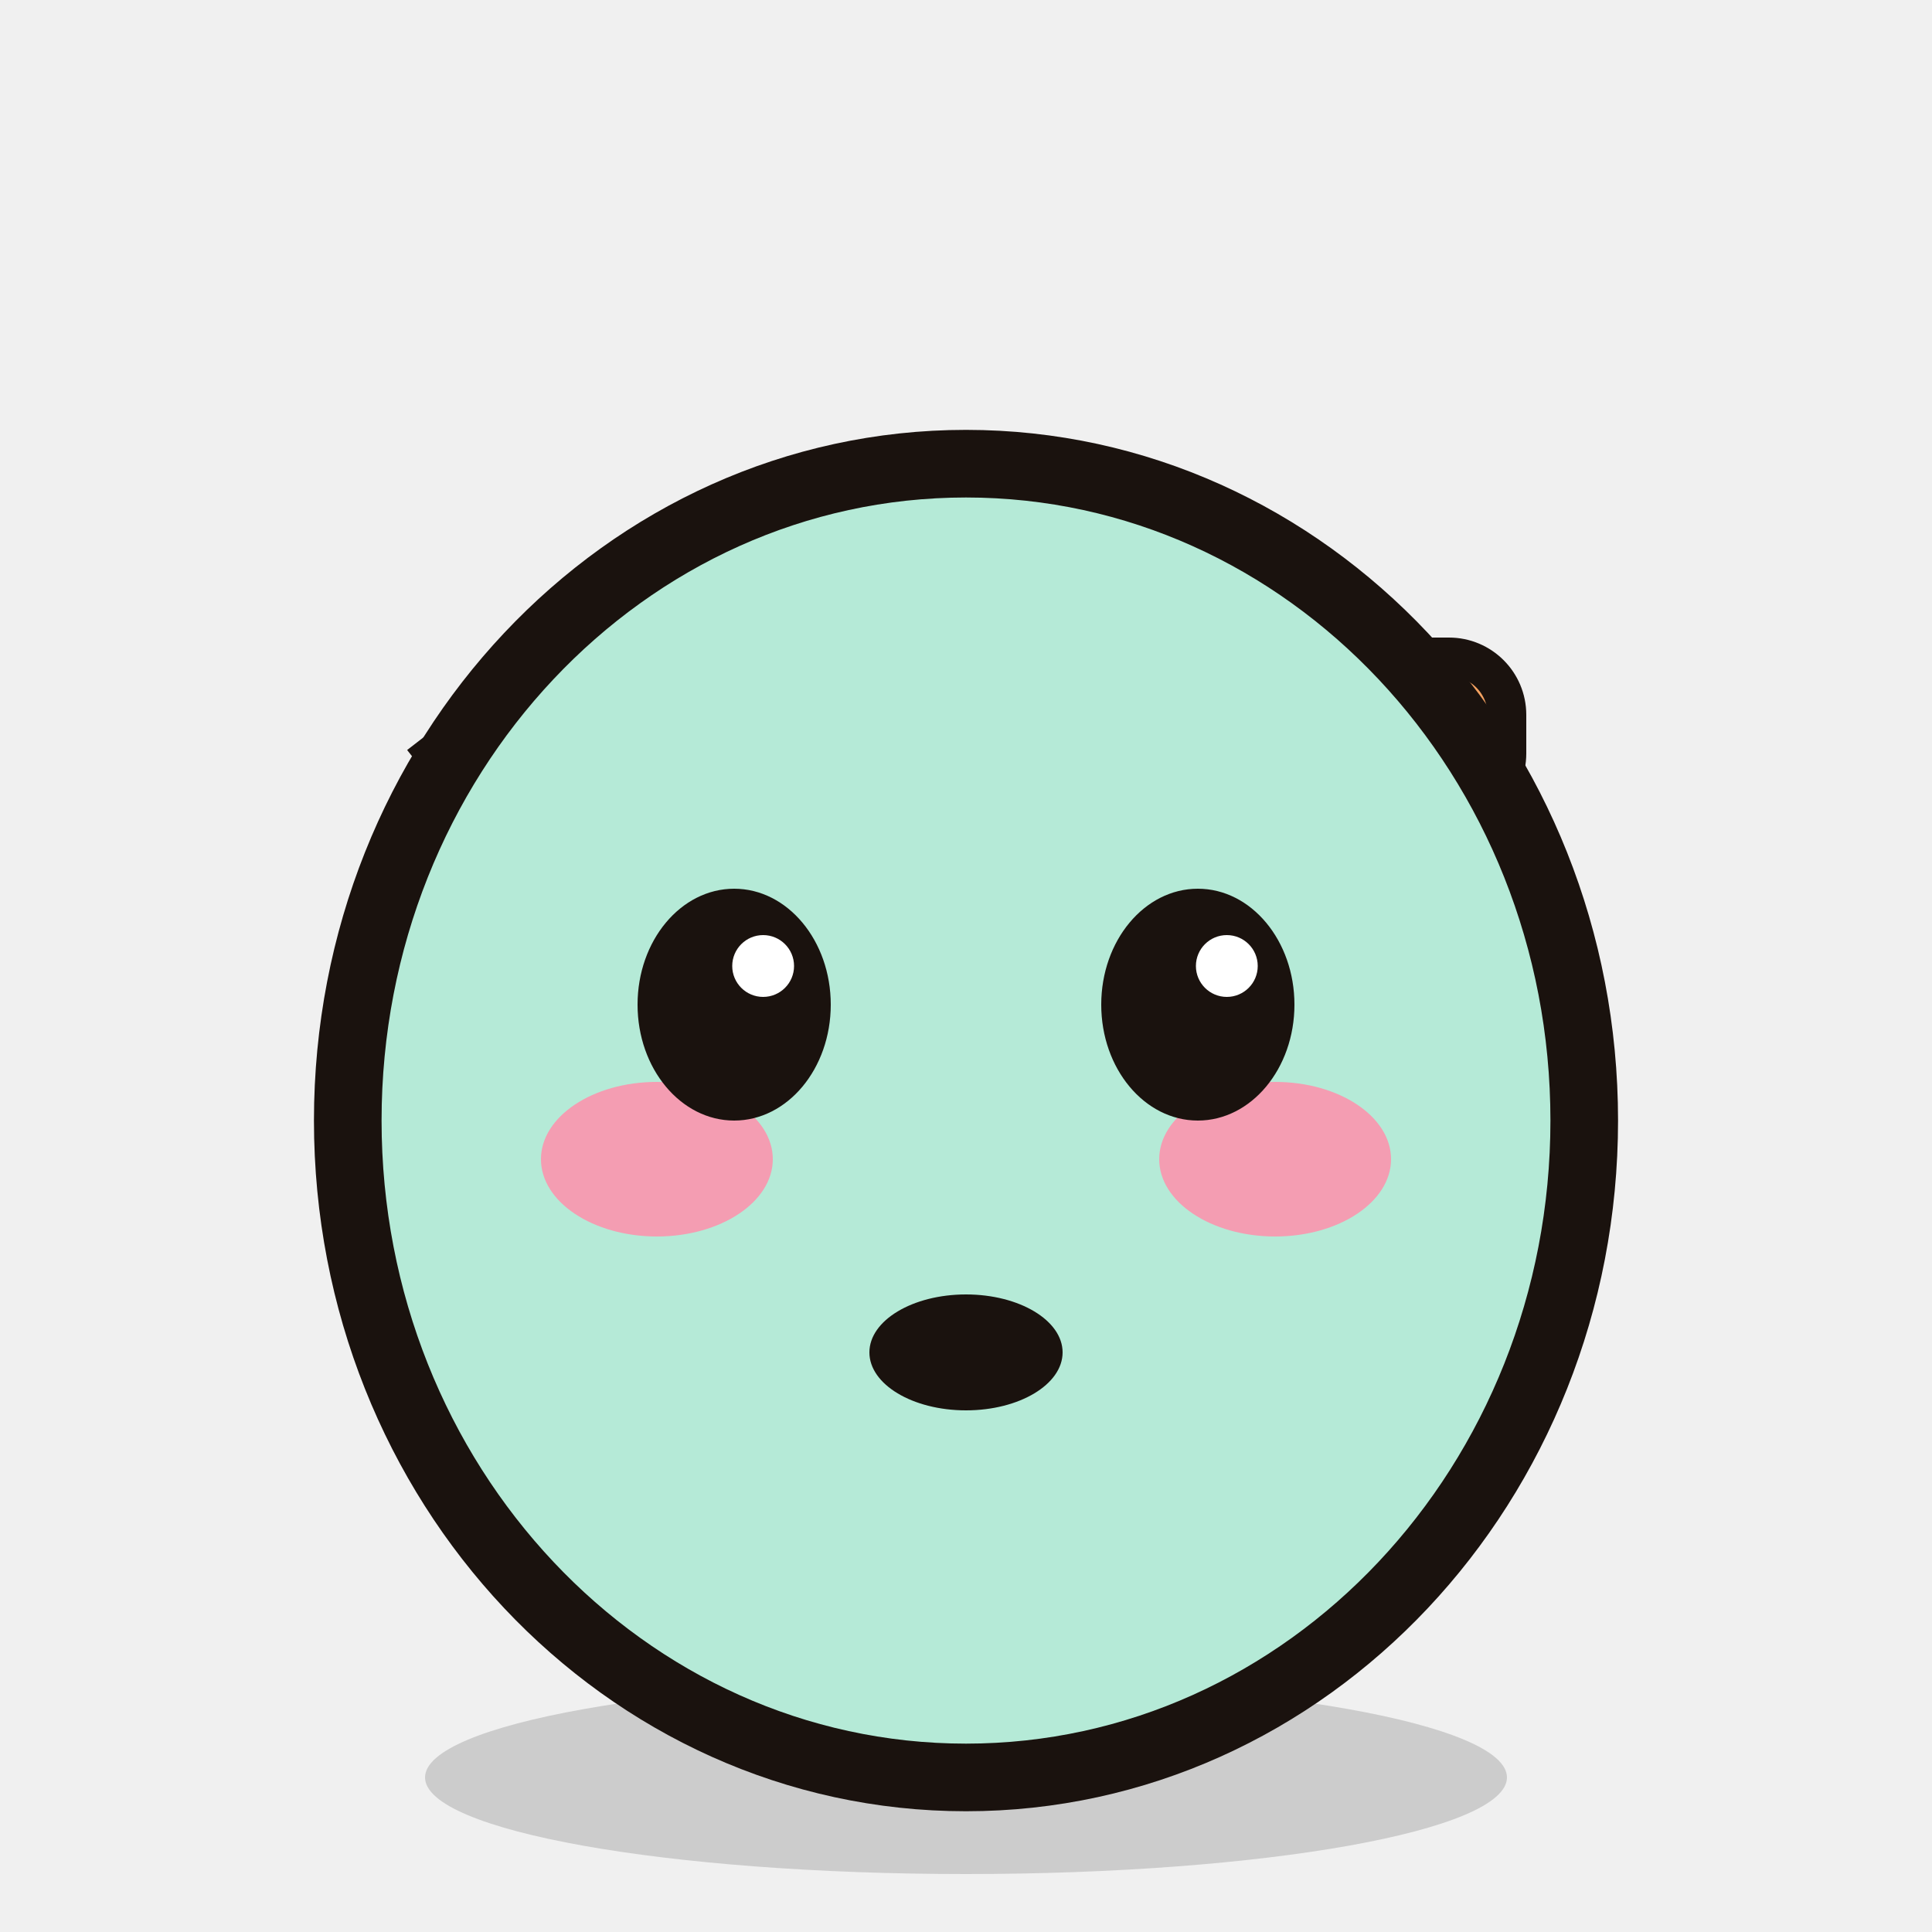
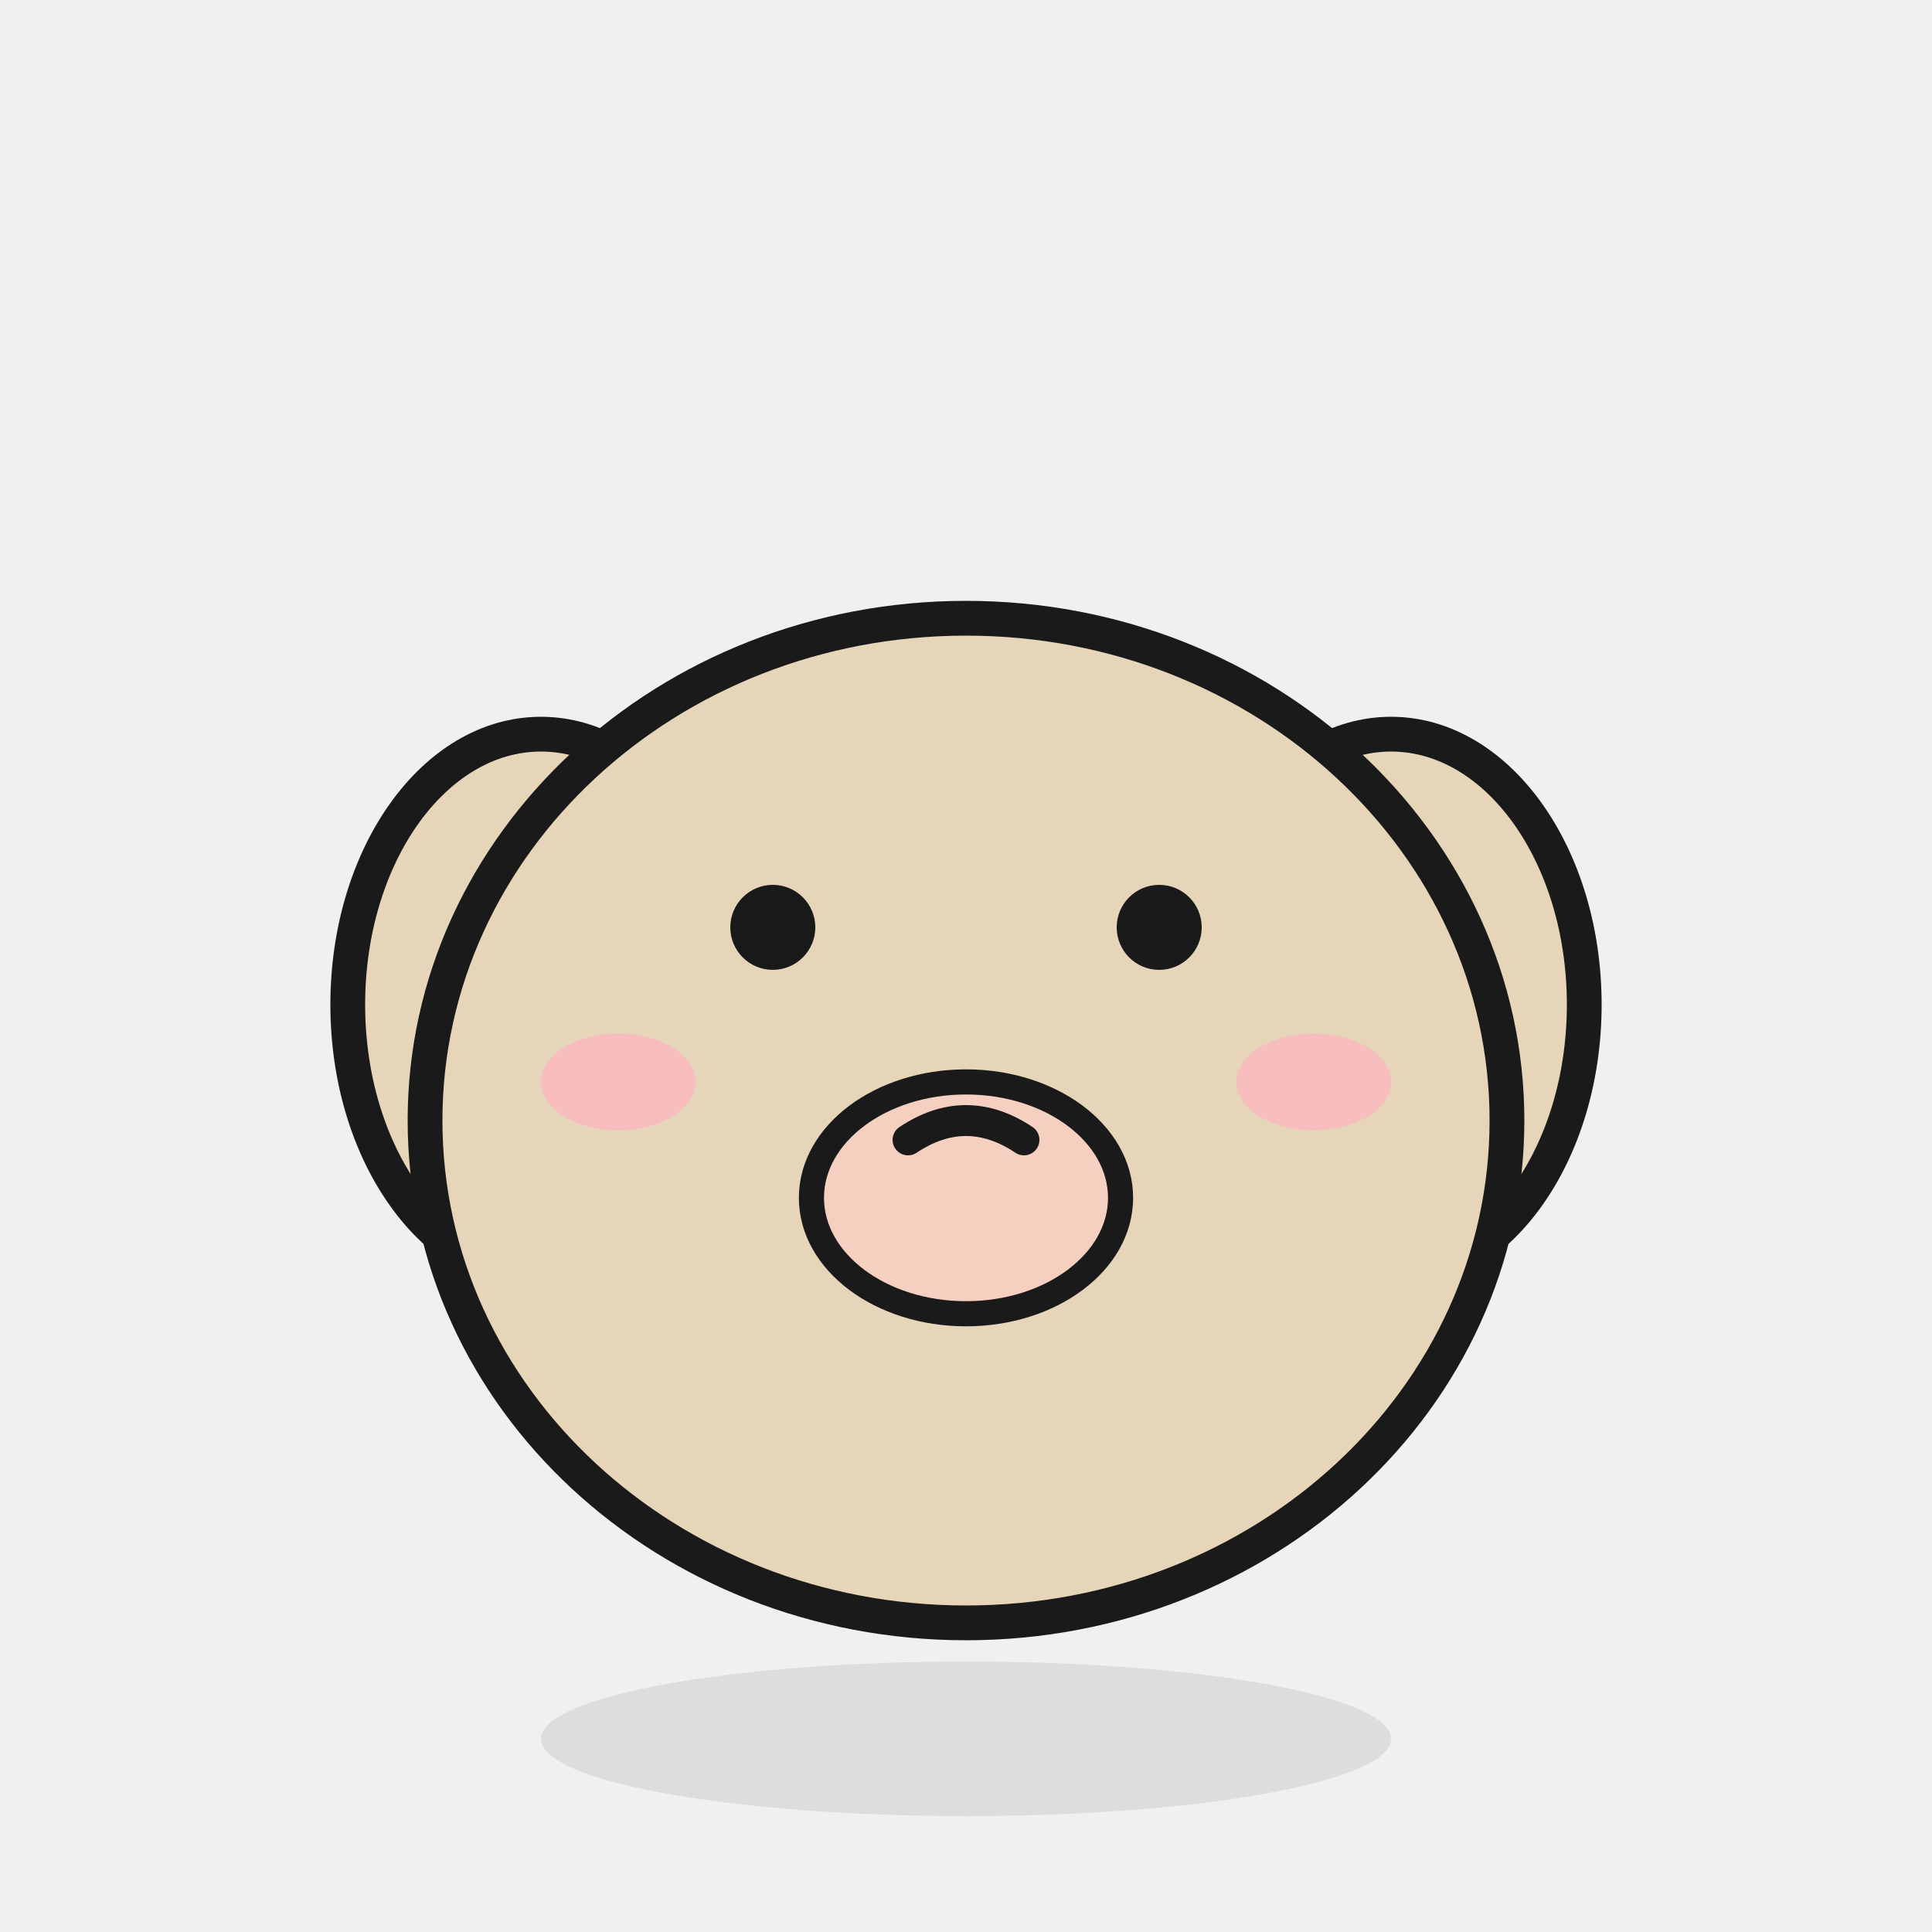
<svg xmlns="http://www.w3.org/2000/svg" viewBox="0 0 100 100" width="100" height="100">
-   <ellipse cx="50" cy="92" rx="28" ry="5" fill="#000" opacity="0.15" />
-   <path d="M22 40 Q50 18 78 40" fill="#F4A261" stroke="#1a120e" stroke-width="3" />
-   <rect x="48" y="34" width="30" height="8" rx="3" fill="#F4A261" stroke="#1a120e" stroke-width="2" />
-   <ellipse cx="50" cy="58" rx="32" ry="34" fill="#B5EAD7" stroke="#1a120e" stroke-width="3.5" />
-   <ellipse cx="34" cy="60" rx="6" ry="4" fill="#FF8FAB" opacity="0.85" />
-   <ellipse cx="66" cy="60" rx="6" ry="4" fill="#FF8FAB" opacity="0.85" />
-   <ellipse cx="38" cy="52" rx="5" ry="6" fill="#1a120e" />
-   <ellipse cx="62" cy="52" rx="5" ry="6" fill="#1a120e" />
-   <circle cx="39.5" cy="50" r="1.6" fill="#fff" />
-   <circle cx="63.5" cy="50" r="1.6" fill="#fff" />
-   <ellipse cx="50" cy="70" rx="5" ry="3" fill="#1a120e" />
+   <ellipse cx="50" cy="90" rx="22" ry="4" fill="#000" opacity="0.08" />
+   <ellipse cx="28" cy="52" rx="10" ry="14" fill="#E6D5B8" stroke="#1a1a1a" stroke-width="1.8" />
+   <ellipse cx="72" cy="52" rx="10" ry="14" fill="#E6D5B8" stroke="#1a1a1a" stroke-width="1.8" />
+   <ellipse cx="50" cy="58" rx="28" ry="26" fill="#E6D5B8" stroke="#1a1a1a" stroke-width="1.8" />
+   <ellipse cx="50" cy="62" rx="8" ry="6" fill="#F5D0C0" stroke="#1a1a1a" stroke-width="1.3" />
+   <ellipse cx="32" cy="56" rx="4" ry="2.5" fill="#FFB4C0" opacity="0.7" />
+   <ellipse cx="68" cy="56" rx="4" ry="2.5" fill="#FFB4C0" opacity="0.7" />
+   <circle cx="40" cy="48" r="2.2" fill="#1a1a1a" />
+   <circle cx="60" cy="48" r="2.2" fill="#1a1a1a" />
+   <path d="M47 59 Q50 57 53 59" fill="none" stroke="#1a1a1a" stroke-width="1.6" stroke-linecap="round" />
</svg>
